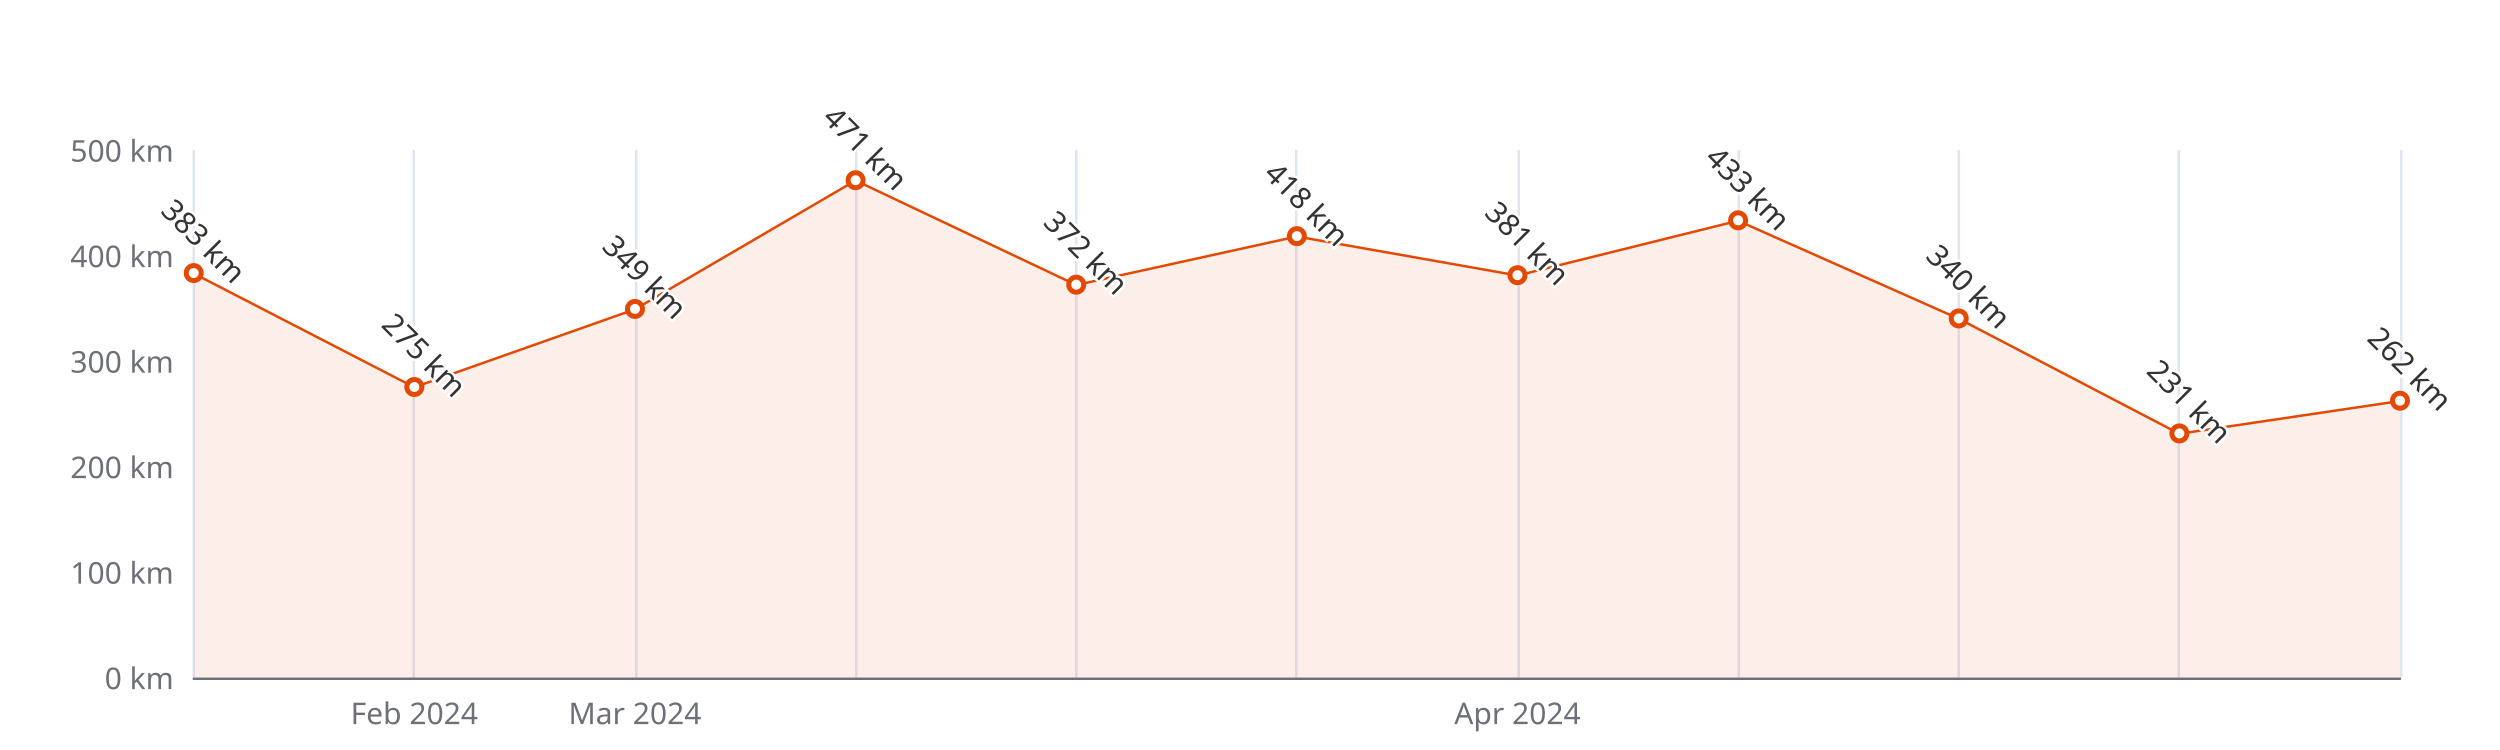
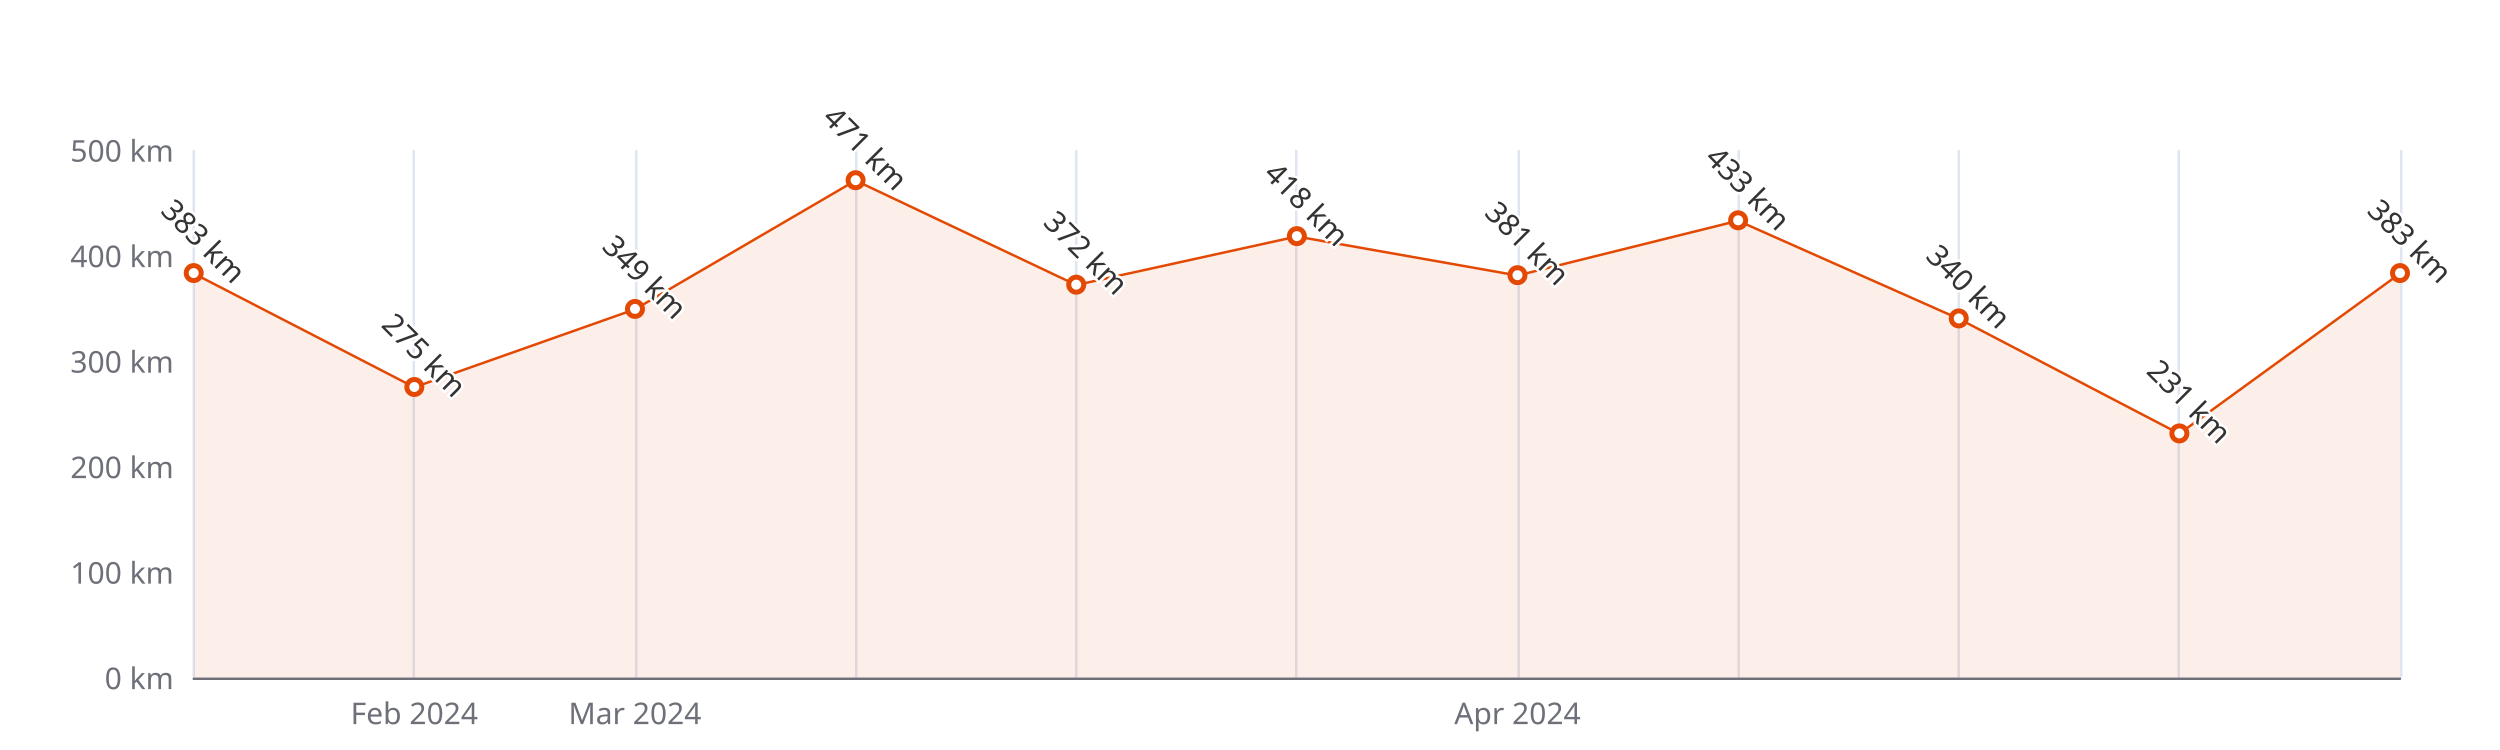
<svg xmlns="http://www.w3.org/2000/svg" width="1000" height="300" version="1.1" baseProfile="full" viewBox="0 0 1000 300">
  <rect width="1000" height="300" x="0" y="0" id="0" fill="#ffffff" />
  <path d="M77.5 60L77.5 271" fill="none" stroke="#E0E6F1" />
  <path d="M165.5 60L165.5 271" fill="none" stroke="#E0E6F1" />
  <path d="M254.5 60L254.5 271" fill="none" stroke="#E0E6F1" />
  <path d="M342.5 60L342.5 271" fill="none" stroke="#E0E6F1" />
  <path d="M430.5 60L430.5 271" fill="none" stroke="#E0E6F1" />
  <path d="M518.5 60L518.5 271" fill="none" stroke="#E0E6F1" />
  <path d="M607.5 60L607.5 271" fill="none" stroke="#E0E6F1" />
  <path d="M695.5 60L695.5 271" fill="none" stroke="#E0E6F1" />
  <path d="M783.5 60L783.5 271" fill="none" stroke="#E0E6F1" />
  <path d="M871.5 60L871.5 271" fill="none" stroke="#E0E6F1" />
  <path d="M960.5 60L960.5 271" fill="none" stroke="#E0E6F1" />
  <path d="M77.5 271.5L960 271.5" fill="none" stroke="#6E7079" stroke-linecap="round" />
  <text dominant-baseline="central" text-anchor="end" style="font-size:12px;font-family:sans-serif;" xml:space="preserve" transform="translate(69.48 271)" fill="#6E7079">0 km</text>
  <text dominant-baseline="central" text-anchor="end" style="font-size:12px;font-family:sans-serif;" xml:space="preserve" transform="translate(69.48 228.8)" fill="#6E7079">100 km</text>
  <text dominant-baseline="central" text-anchor="end" style="font-size:12px;font-family:sans-serif;" xml:space="preserve" transform="translate(69.48 186.6)" fill="#6E7079">200 km</text>
  <text dominant-baseline="central" text-anchor="end" style="font-size:12px;font-family:sans-serif;" xml:space="preserve" transform="translate(69.48 144.4)" fill="#6E7079">300 km</text>
  <text dominant-baseline="central" text-anchor="end" style="font-size:12px;font-family:sans-serif;" xml:space="preserve" transform="translate(69.48 102.2)" fill="#6E7079">400 km</text>
  <text dominant-baseline="central" text-anchor="end" style="font-size:12px;font-family:sans-serif;" xml:space="preserve" transform="translate(69.48 60)" fill="#6E7079">500 km</text>
  <text dominant-baseline="central" text-anchor="middle" style="font-size:12px;font-family:sans-serif;" xml:space="preserve" y="6" transform="translate(165.732 279)" fill="#6E7079">Feb 2024</text>
  <text dominant-baseline="central" text-anchor="middle" style="font-size:12px;font-family:sans-serif;" xml:space="preserve" y="6" transform="translate(253.984 279)" fill="#6E7079">Mar 2024</text>
  <text dominant-baseline="central" text-anchor="middle" style="font-size:12px;font-family:sans-serif;" xml:space="preserve" y="6" transform="translate(606.992 279)" fill="#6E7079">Apr 2024</text>
  <g clip-path="url(#zr5-c0)">
-     <path d="M77.5 109.4L165.7 154.9L254 123.7L342.2 72.2L430.5 114L518.7 94.6L607 110.2L695.2 88.3L783.5 127.5L871.7 173.5L960 160.4L960 271L871.7 271L783.5 271L695.2 271L607 271L518.7 271L430.5 271L342.2 271L254 271L165.7 271L77.5 271Z" fill="rgb(227,73,2)" fill-opacity="0.09" />
-     <path d="M77.5 109.4L165.7 154.9L254 123.7L342.2 72.2L430.5 114L518.7 94.6L607 110.2L695.2 88.3L783.5 127.5L871.7 173.5L960 160.4" fill="none" stroke="#E34902" stroke-linejoin="bevel" />
+     <path d="M77.5 109.4L165.7 154.9L254 123.7L342.2 72.2L430.5 114L518.7 94.6L607 110.2L695.2 88.3L783.5 127.5L871.7 173.5L960 109.4L960 271L871.7 271L783.5 271L695.2 271L607 271L518.7 271L430.5 271L342.2 271L254 271L165.7 271L77.5 271Z" fill="rgb(227,73,2)" fill-opacity="0.09" />
+     <path d="M77.5 109.4L165.7 154.9L254 123.7L342.2 72.2L430.5 114L518.7 94.6L607 110.2L695.2 88.3L783.5 127.5L871.7 173.5L960 109.4" fill="none" stroke="#E34902" stroke-linejoin="bevel" />
  </g>
  <path d="M1 0A1 1 0 1 1 1 -0.1A1 1 0 0 1 1 0" transform="matrix(3,0,0,3,77.48,109.374)" fill="#fff" stroke="#E34902" stroke-width="0.667" />
  <path d="M1 0A1 1 0 1 1 1 -0.1A1 1 0 0 1 1 0" transform="matrix(3,0,0,3,165.732,154.95)" fill="#fff" stroke="#E34902" stroke-width="0.667" />
  <path d="M1 0A1 1 0 1 1 1 -0.1A1 1 0 0 1 1 0" transform="matrix(3,0,0,3,253.984,123.722)" fill="#fff" stroke="#E34902" stroke-width="0.667" />
  <path d="M1 0A1 1 0 1 1 1 -0.1A1 1 0 0 1 1 0" transform="matrix(3,0,0,3,342.236,72.238)" fill="#fff" stroke="#E34902" stroke-width="0.667" />
  <path d="M1 0A1 1 0 1 1 1 -0.1A1 1 0 0 1 1 0" transform="matrix(3,0,0,3,430.488,114.016)" fill="#fff" stroke="#E34902" stroke-width="0.667" />
  <path d="M1 0A1 1 0 1 1 1 -0.1A1 1 0 0 1 1 0" transform="matrix(3,0,0,3,518.74,94.604)" fill="#fff" stroke="#E34902" stroke-width="0.667" />
  <path d="M1 0A1 1 0 1 1 1 -0.1A1 1 0 0 1 1 0" transform="matrix(3,0,0,3,606.992,110.218)" fill="#fff" stroke="#E34902" stroke-width="0.667" />
  <path d="M1 0A1 1 0 1 1 1 -0.1A1 1 0 0 1 1 0" transform="matrix(3,0,0,3,695.244,88.274)" fill="#fff" stroke="#E34902" stroke-width="0.667" />
  <path d="M1 0A1 1 0 1 1 1 -0.1A1 1 0 0 1 1 0" transform="matrix(3,0,0,3,783.496,127.52)" fill="#fff" stroke="#E34902" stroke-width="0.667" />
  <path d="M1 0A1 1 0 1 1 1 -0.1A1 1 0 0 1 1 0" transform="matrix(3,0,0,3,871.748,173.518)" fill="#fff" stroke="#E34902" stroke-width="0.667" />
-   <path d="M1 0A1 1 0 1 1 1 -0.1A1 1 0 0 1 1 0" transform="matrix(3,0,0,3,960,160.436)" fill="#fff" stroke="#E34902" stroke-width="0.667" />
+   <path d="M1 0A1 1 0 1 1 1 -0.1A1 1 0 0 1 1 0" transform="matrix(3,0,0,3,960,109.374)" fill="#fff" stroke="#E34902" stroke-width="0.667" />
  <text dominant-baseline="central" text-anchor="middle" style="font-size:12px;font-family:sans-serif;" xml:space="preserve" y="-6" transform="matrix(0.707,0.707,-0.707,0.707,77.48,100.374)" fill="#333" stroke="rgb(255,255,255)" stroke-width="2" paint-order="stroke" stroke-miterlimit="2">383 km</text>
  <text dominant-baseline="central" text-anchor="middle" style="font-size:12px;font-family:sans-serif;" xml:space="preserve" y="-6" transform="matrix(0.707,0.707,-0.707,0.707,165.732,145.95)" fill="#333" stroke="rgb(255,255,255)" stroke-width="2" paint-order="stroke" stroke-miterlimit="2">275 km</text>
  <text dominant-baseline="central" text-anchor="middle" style="font-size:12px;font-family:sans-serif;" xml:space="preserve" y="-6" transform="matrix(0.707,0.707,-0.707,0.707,253.984,114.722)" fill="#333" stroke="rgb(255,255,255)" stroke-width="2" paint-order="stroke" stroke-miterlimit="2">349 km</text>
  <text dominant-baseline="central" text-anchor="middle" style="font-size:12px;font-family:sans-serif;" xml:space="preserve" y="-6" transform="matrix(0.707,0.707,-0.707,0.707,342.236,63.238)" fill="#333" stroke="rgb(255,255,255)" stroke-width="2" paint-order="stroke" stroke-miterlimit="2">471 km</text>
  <text dominant-baseline="central" text-anchor="middle" style="font-size:12px;font-family:sans-serif;" xml:space="preserve" y="-6" transform="matrix(0.707,0.707,-0.707,0.707,430.488,105.016)" fill="#333" stroke="rgb(255,255,255)" stroke-width="2" paint-order="stroke" stroke-miterlimit="2">372 km</text>
  <text dominant-baseline="central" text-anchor="middle" style="font-size:12px;font-family:sans-serif;" xml:space="preserve" y="-6" transform="matrix(0.707,0.707,-0.707,0.707,518.74,85.604)" fill="#333" stroke="rgb(255,255,255)" stroke-width="2" paint-order="stroke" stroke-miterlimit="2">418 km</text>
  <text dominant-baseline="central" text-anchor="middle" style="font-size:12px;font-family:sans-serif;" xml:space="preserve" y="-6" transform="matrix(0.707,0.707,-0.707,0.707,606.992,101.218)" fill="#333" stroke="rgb(255,255,255)" stroke-width="2" paint-order="stroke" stroke-miterlimit="2">381 km</text>
  <text dominant-baseline="central" text-anchor="middle" style="font-size:12px;font-family:sans-serif;" xml:space="preserve" y="-6" transform="matrix(0.707,0.707,-0.707,0.707,695.244,79.274)" fill="#333" stroke="rgb(255,255,255)" stroke-width="2" paint-order="stroke" stroke-miterlimit="2">433 km</text>
  <text dominant-baseline="central" text-anchor="middle" style="font-size:12px;font-family:sans-serif;" xml:space="preserve" y="-6" transform="matrix(0.707,0.707,-0.707,0.707,783.496,118.52)" fill="#333" stroke="rgb(255,255,255)" stroke-width="2" paint-order="stroke" stroke-miterlimit="2">340 km</text>
  <text dominant-baseline="central" text-anchor="middle" style="font-size:12px;font-family:sans-serif;" xml:space="preserve" y="-6" transform="matrix(0.707,0.707,-0.707,0.707,871.748,164.518)" fill="#333" stroke="rgb(255,255,255)" stroke-width="2" paint-order="stroke" stroke-miterlimit="2">231 km</text>
-   <text dominant-baseline="central" text-anchor="middle" style="font-size:12px;font-family:sans-serif;" xml:space="preserve" y="-6" transform="matrix(0.707,0.707,-0.707,0.707,960,151.436)" fill="#333" stroke="rgb(255,255,255)" stroke-width="2" paint-order="stroke" stroke-miterlimit="2">262 km</text>
+   <text dominant-baseline="central" text-anchor="middle" style="font-size:12px;font-family:sans-serif;" xml:space="preserve" y="-6" transform="matrix(0.707,0.707,-0.707,0.707,960,100.374)" fill="#333" stroke="rgb(255,255,255)" stroke-width="2" paint-order="stroke" stroke-miterlimit="2">383 km</text>
  <defs>
    <clipPath id="zr5-c0">
      <path d="M76 59.5l884 0l0 212l-884 0Z" fill="#000" />
    </clipPath>
  </defs>
</svg>
